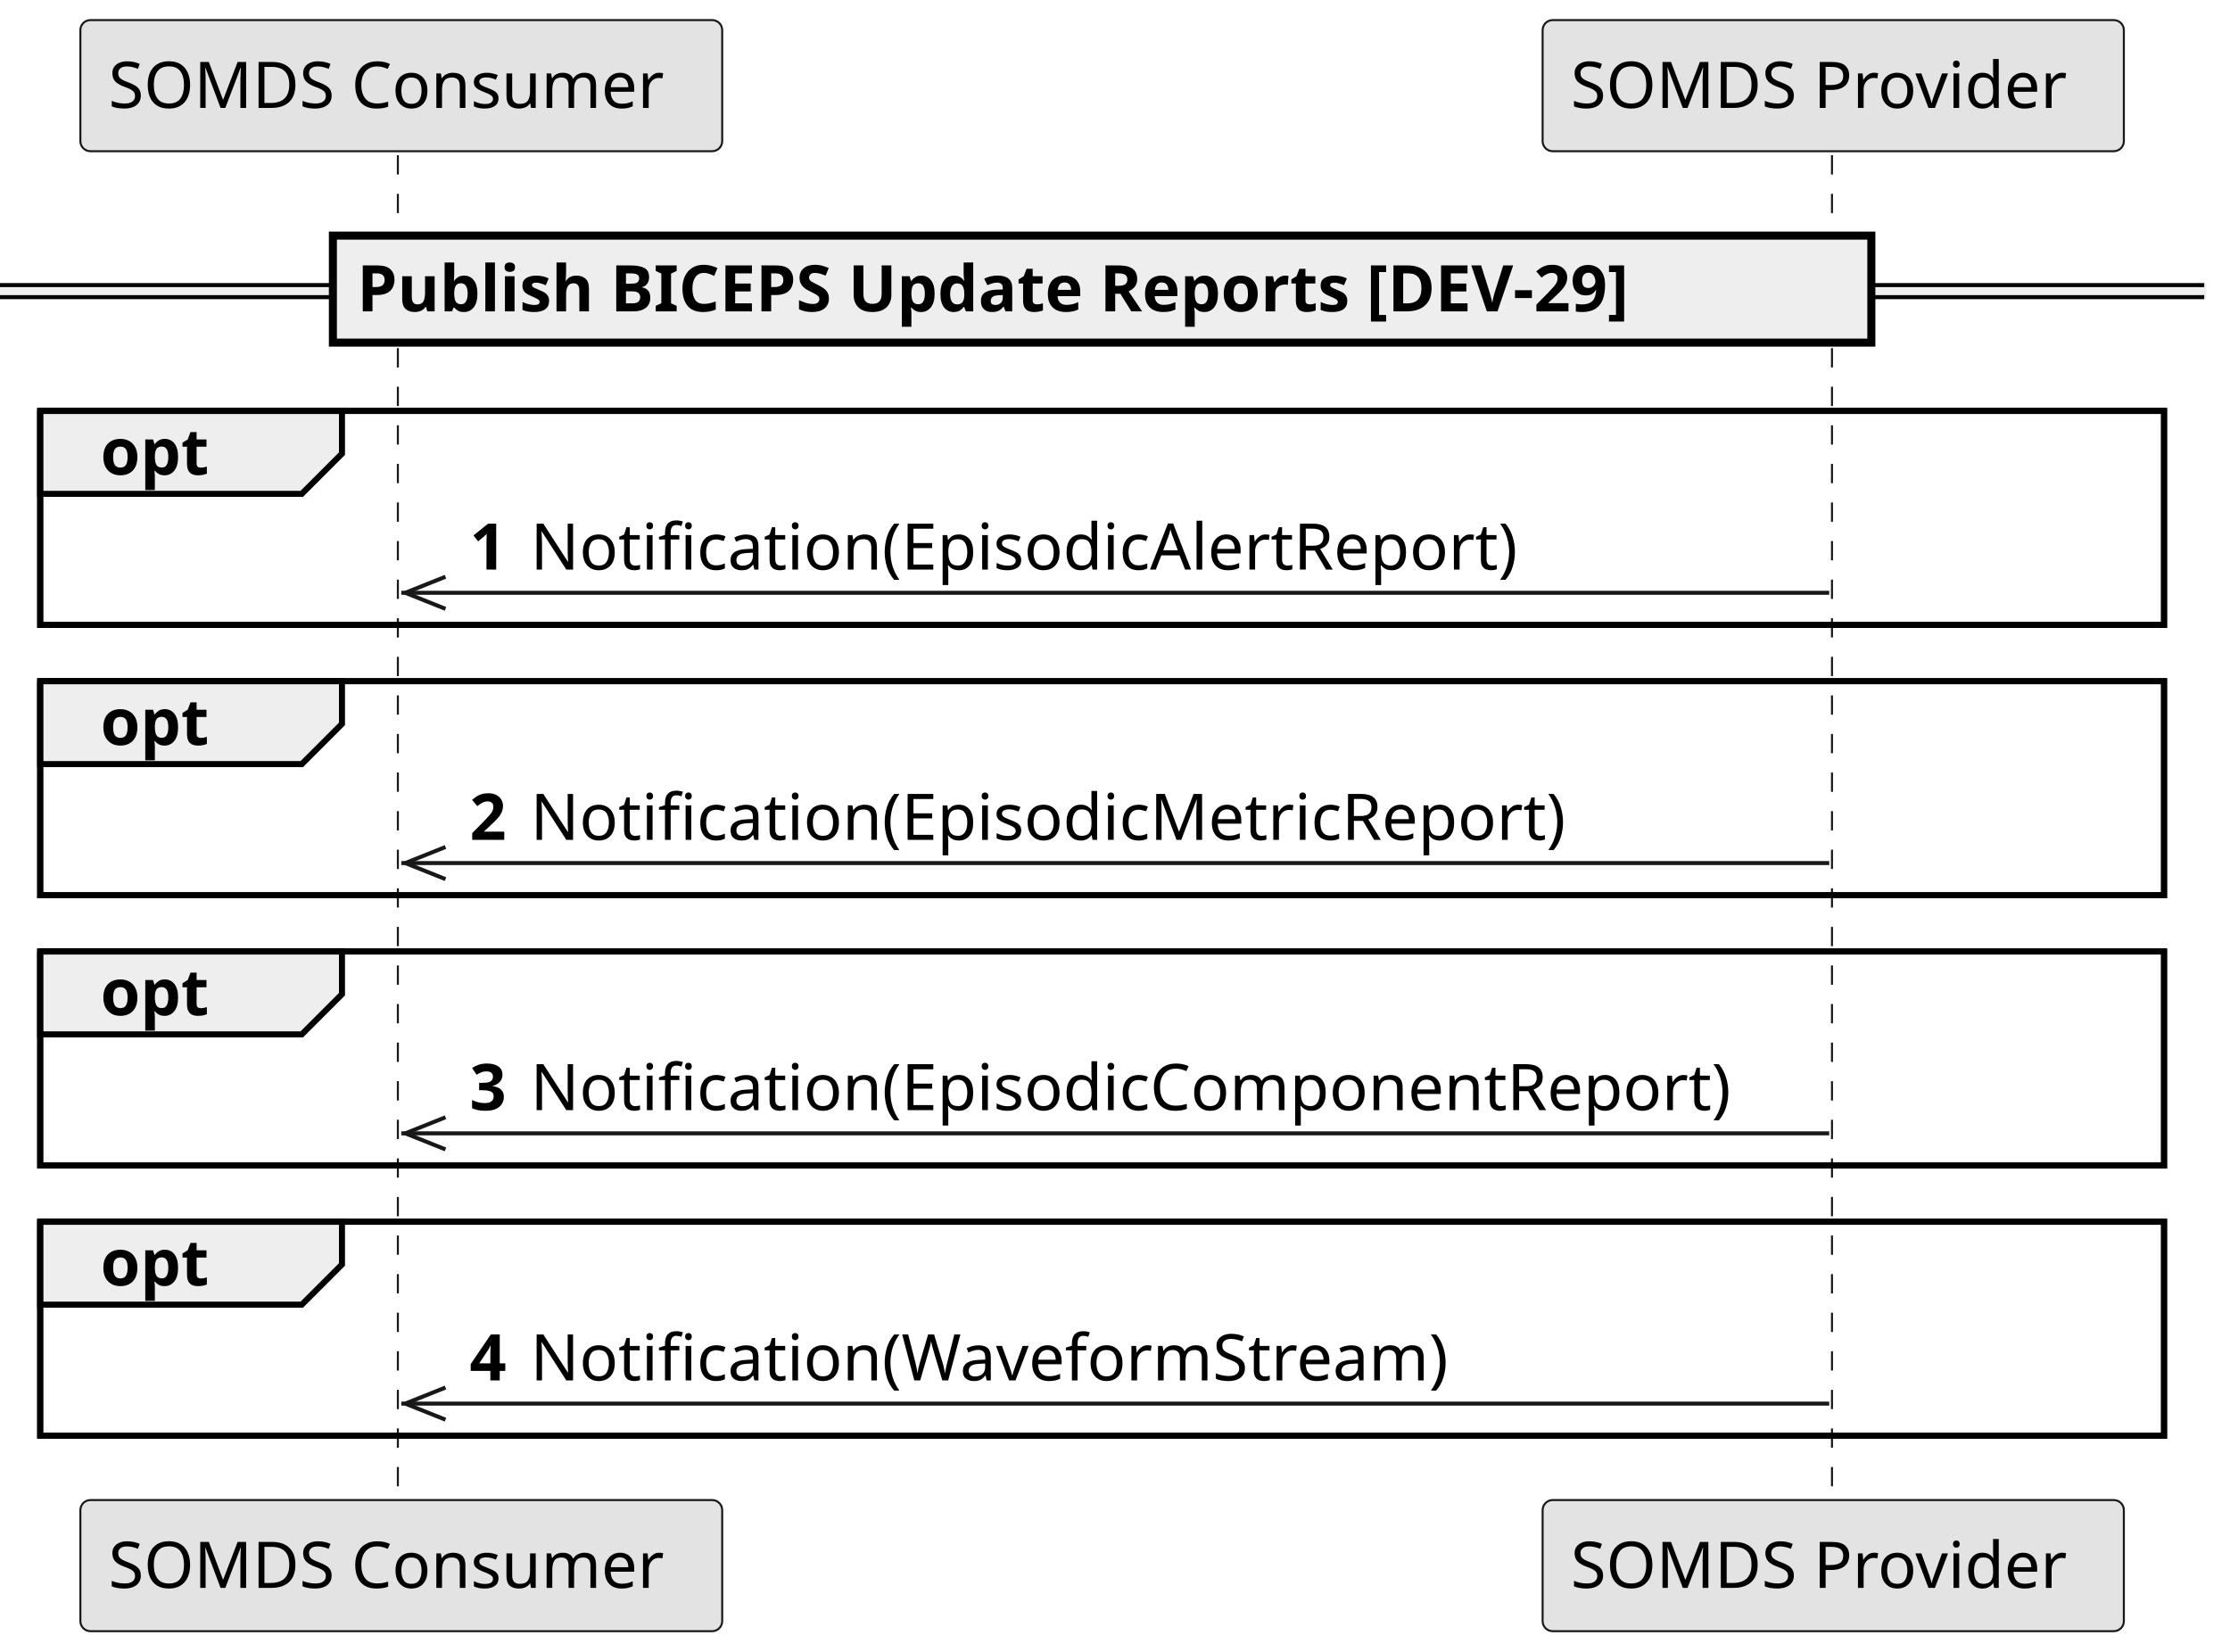
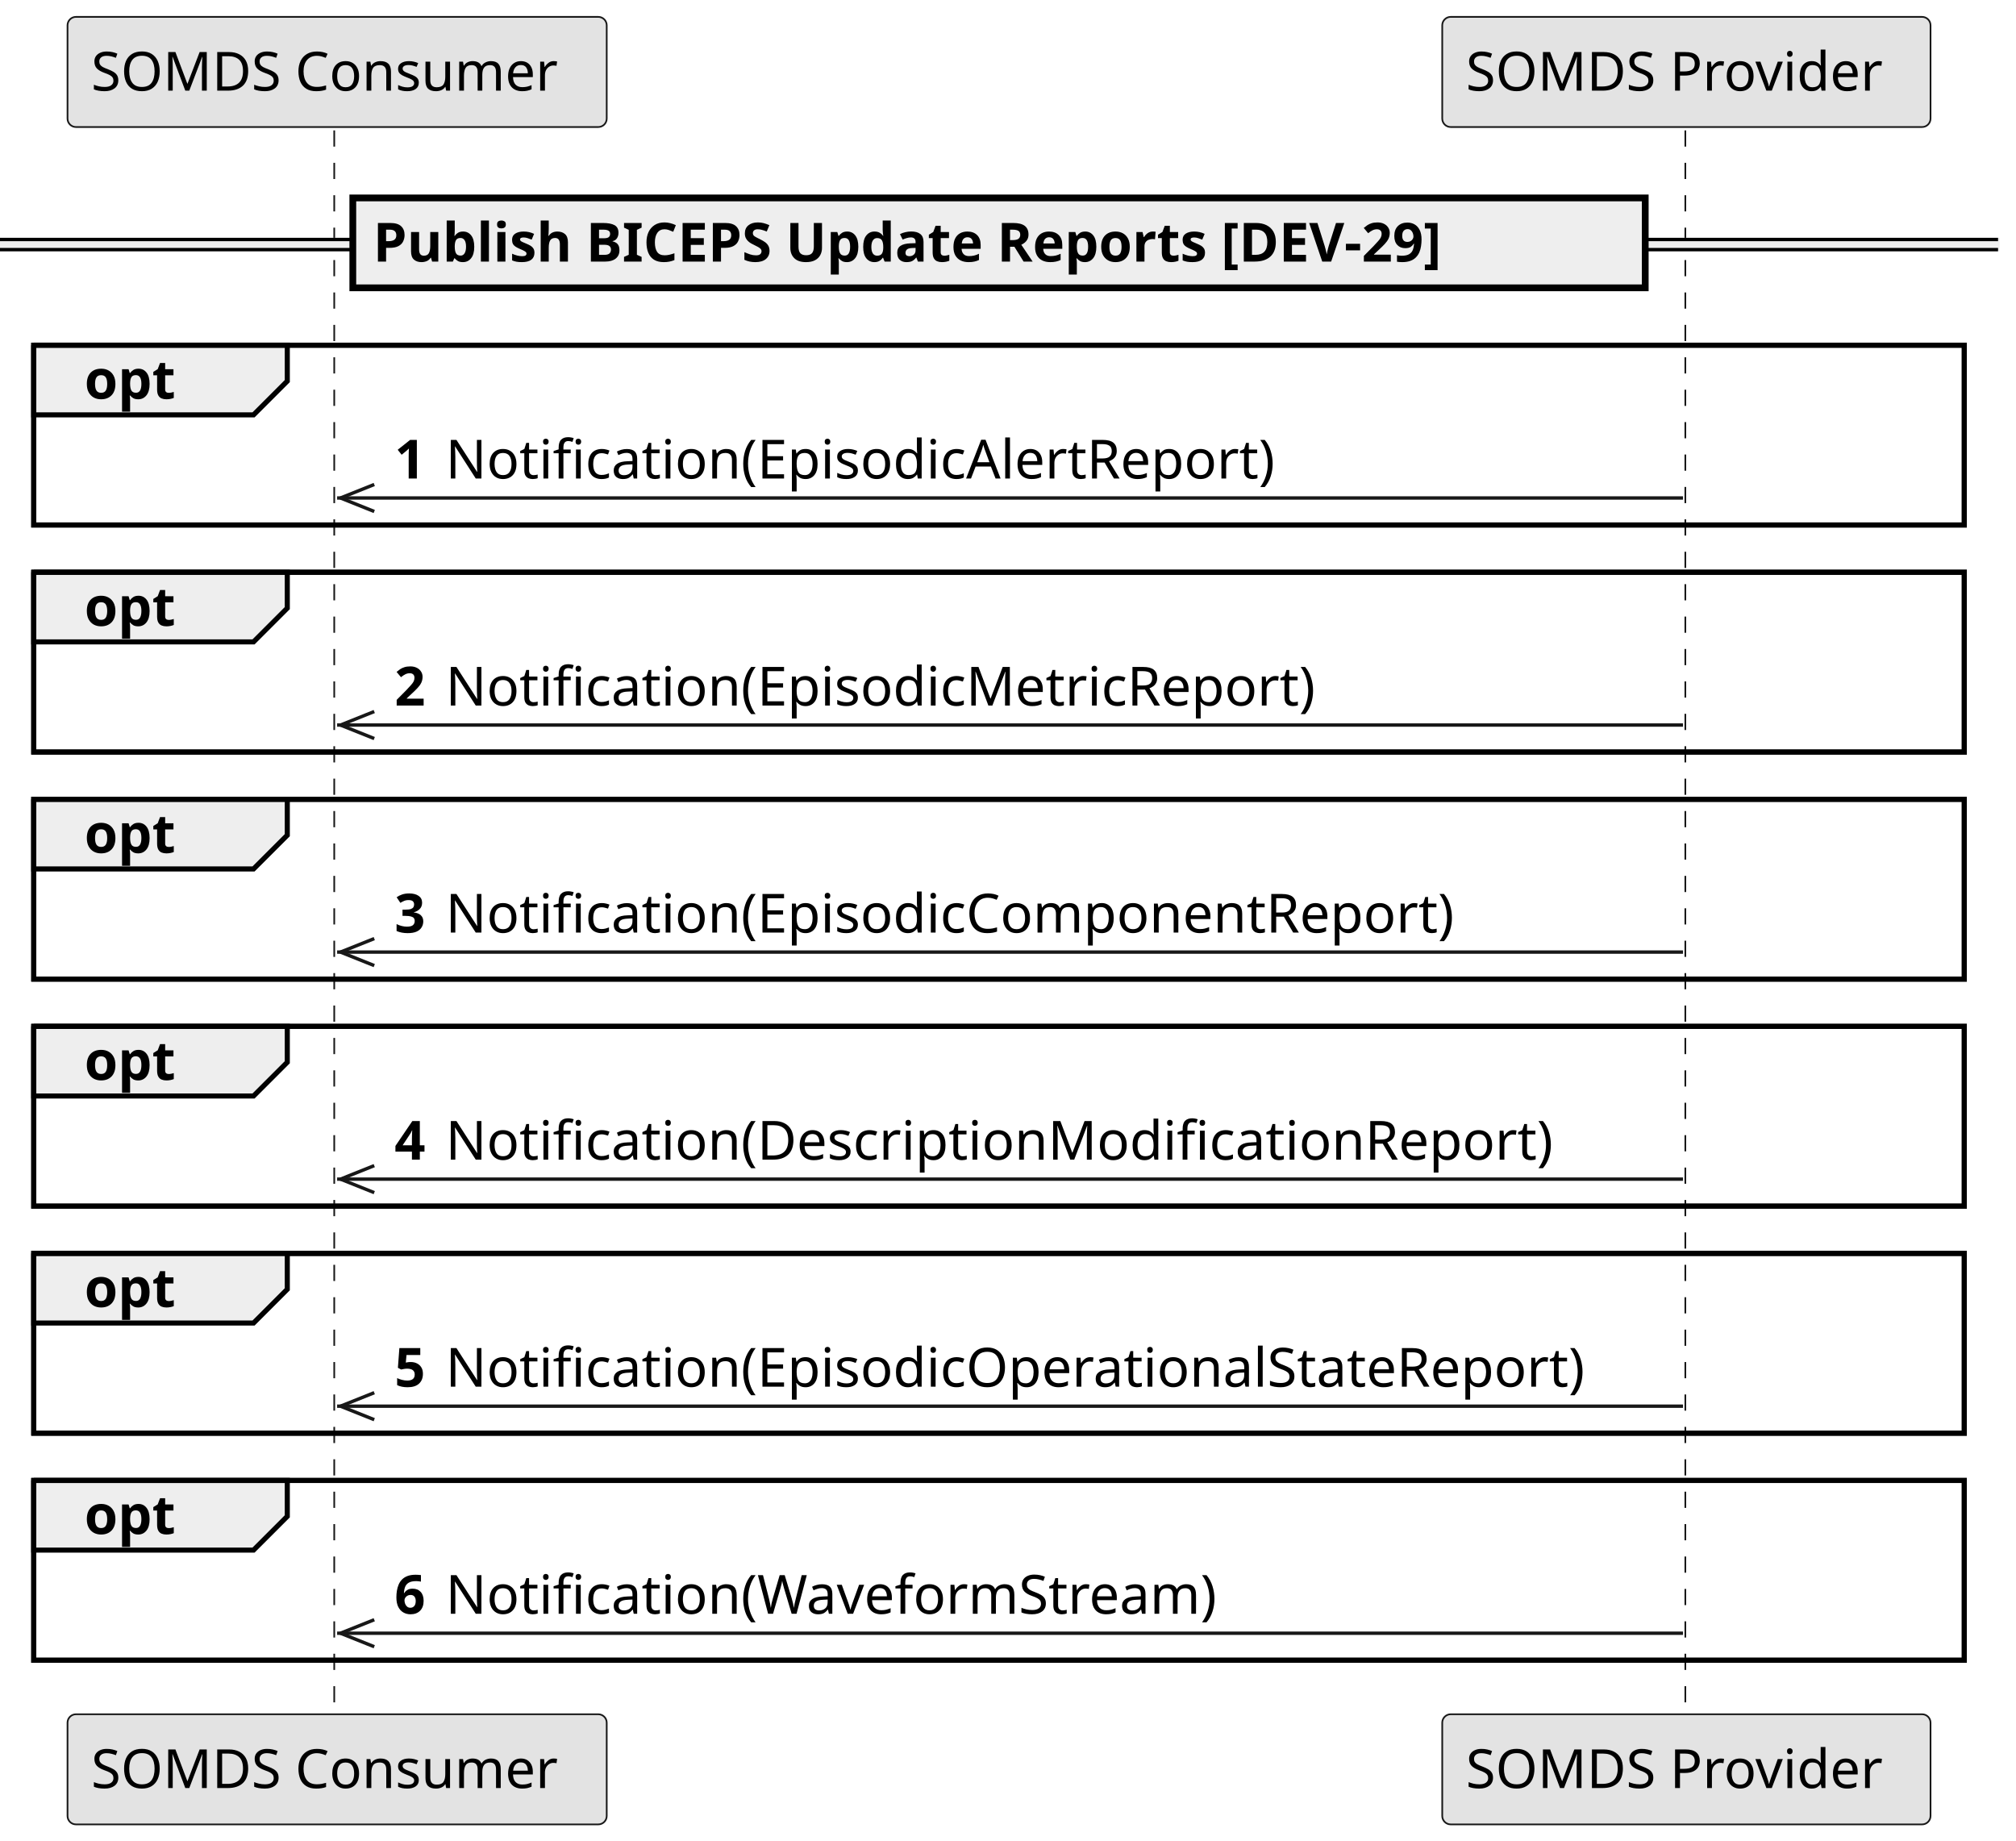
- <svg xmlns="http://www.w3.org/2000/svg" contentStyleType="text/css" height="428.125px" preserveAspectRatio="none" style="width:578px;height:428px;background:#FFFFFF;" version="1.1" viewBox="0 0 578 428" width="578.125px" zoomAndPan="magnify">
+ <svg xmlns="http://www.w3.org/2000/svg" contentStyleType="text/css" data-diagram-type="SEQUENCE" height="568.75px" preserveAspectRatio="none" style="width:622px;height:568px;background:#FFFFFF;" version="1.1" viewBox="0 0 622 568" width="622.917px" zoomAndPan="magnify">
  <defs />
  <g>
-     <rect fill="none" height="55.469" style="stroke:#000000;stroke-width:1.562;" width="550.488" x="10.417" y="106.51" />
-     <rect fill="none" height="55.469" style="stroke:#000000;stroke-width:1.562;" width="550.488" x="10.417" y="176.562" />
-     <rect fill="none" height="55.469" style="stroke:#000000;stroke-width:1.562;" width="550.488" x="10.417" y="246.615" />
-     <rect fill="none" height="55.469" style="stroke:#000000;stroke-width:1.562;" width="550.488" x="10.417" y="316.667" />
-     <line style="stroke:#181818;stroke-width:0.521;stroke-dasharray:5.0,5.0;" x1="103.125" x2="103.125" y1="40.234" y2="389.844" />
-     <line style="stroke:#181818;stroke-width:0.521;stroke-dasharray:5.0,5.0;" x1="474.837" x2="474.837" y1="40.234" y2="389.844" />
-     <rect fill="#E3E3E3" height="33.984" rx="2.604" ry="2.604" style="stroke:#181818;stroke-width:0.521;" width="166.357" x="20.833" y="5.208" />
-     <text fill="#000000" font-family="sans-serif" font-size="16.667" lengthAdjust="spacing" textLength="151.774" x="28.125" y="27.97">SOMDS Consumer</text>
-     <rect fill="#E3E3E3" height="33.984" rx="2.604" ry="2.604" style="stroke:#181818;stroke-width:0.521;" width="166.357" x="20.833" y="388.802" />
-     <text fill="#000000" font-family="sans-serif" font-size="16.667" lengthAdjust="spacing" textLength="151.774" x="28.125" y="411.564">SOMDS Consumer</text>
-     <rect fill="#E3E3E3" height="33.984" rx="2.604" ry="2.604" style="stroke:#181818;stroke-width:0.521;" width="150.651" x="399.837" y="5.208" />
-     <text fill="#000000" font-family="sans-serif" font-size="16.667" lengthAdjust="spacing" textLength="136.068" x="407.129" y="27.97">SOMDS Provider</text>
-     <rect fill="#E3E3E3" height="33.984" rx="2.604" ry="2.604" style="stroke:#181818;stroke-width:0.521;" width="150.651" x="399.837" y="388.802" />
-     <text fill="#000000" font-family="sans-serif" font-size="16.667" lengthAdjust="spacing" textLength="136.068" x="407.129" y="411.564">SOMDS Provider</text>
-     <rect fill="#EEEEEE" height="3.125" style="stroke:#EEEEEE;stroke-width:1.042;" width="571.322" x="0" y="73.893" />
-     <line style="stroke:#000000;stroke-width:1.042;" x1="0" x2="571.322" y1="73.893" y2="73.893" />
-     <line style="stroke:#000000;stroke-width:1.042;" x1="0" x2="571.322" y1="77.018" y2="77.018" />
-     <rect fill="#EEEEEE" height="27.734" style="stroke:#000000;stroke-width:2.083;" width="398.755" x="86.283" y="61.068" />
-     <text fill="#000000" font-family="sans-serif" font-size="16.667" font-weight="bold" lengthAdjust="spacing" textLength="384.171" x="92.533" y="80.705">Publish BICEPS Update Reports [DEV-29]</text>
-     <path d="M10.417,106.51 L88.639,106.51 L88.639,117.578 L78.223,127.995 L10.417,127.995 L10.417,106.51 " fill="#EEEEEE" style="stroke:#000000;stroke-width:1.562;" />
-     <rect fill="none" height="55.469" style="stroke:#000000;stroke-width:1.562;" width="550.488" x="10.417" y="106.51" />
+     <rect fill="none" height="55.469" style="stroke:#000000;stroke-width:1.562;" width="595.63" x="10.417" y="106.51" />
+     <rect fill="none" height="55.469" style="stroke:#000000;stroke-width:1.562;" width="595.63" x="10.417" y="176.562" />
+     <rect fill="none" height="55.469" style="stroke:#000000;stroke-width:1.562;" width="595.63" x="10.417" y="246.615" />
+     <rect fill="none" height="55.469" style="stroke:#000000;stroke-width:1.562;" width="595.63" x="10.417" y="316.667" />
+     <rect fill="none" height="55.469" style="stroke:#000000;stroke-width:1.562;" width="595.63" x="10.417" y="386.719" />
+     <rect fill="none" height="55.469" style="stroke:#000000;stroke-width:1.562;" width="595.63" x="10.417" y="456.771" />
+     <g>
+       <rect fill="#000000" fill-opacity="0" height="489.714" width="8.333" x="99.845" y="40.234" />
+       <line style="stroke:#181818;stroke-width:0.521;stroke-dasharray:5.0,5.0;" x1="103.125" x2="103.125" y1="40.234" y2="529.948" />
+     </g>
+     <g>
+       <rect fill="#000000" fill-opacity="0" height="489.714" width="8.333" x="516.138" y="40.234" />
+       <line style="stroke:#181818;stroke-width:0.521;stroke-dasharray:5.0,5.0;" x1="519.979" x2="519.979" y1="40.234" y2="529.948" />
+     </g>
+     <g class="participant participant-head" data-participant="consumer">
+       <rect fill="#E3E3E3" height="33.984" rx="2.604" ry="2.604" style="stroke:#181818;stroke-width:0.521;" width="166.357" x="20.833" y="5.208" />
+       <text fill="#000000" font-family="sans-serif" font-size="16.667" lengthAdjust="spacing" textLength="151.774" x="28.125" y="27.97">SOMDS Consumer</text>
+     </g>
+     <g class="participant participant-tail" data-participant="consumer">
+       <rect fill="#E3E3E3" height="33.984" rx="2.604" ry="2.604" style="stroke:#181818;stroke-width:0.521;" width="166.357" x="20.833" y="528.906" />
+       <text fill="#000000" font-family="sans-serif" font-size="16.667" lengthAdjust="spacing" textLength="151.774" x="28.125" y="551.668">SOMDS Consumer</text>
+     </g>
+     <g class="participant participant-head" data-participant="provider">
+       <rect fill="#E3E3E3" height="33.984" rx="2.604" ry="2.604" style="stroke:#181818;stroke-width:0.521;" width="150.651" x="444.979" y="5.208" />
+       <text fill="#000000" font-family="sans-serif" font-size="16.667" lengthAdjust="spacing" textLength="136.068" x="452.271" y="27.97">SOMDS Provider</text>
+     </g>
+     <g class="participant participant-tail" data-participant="provider">
+       <rect fill="#E3E3E3" height="33.984" rx="2.604" ry="2.604" style="stroke:#181818;stroke-width:0.521;" width="150.651" x="444.979" y="528.906" />
+       <text fill="#000000" font-family="sans-serif" font-size="16.667" lengthAdjust="spacing" textLength="136.068" x="452.271" y="551.668">SOMDS Provider</text>
+     </g>
+     <rect fill="#EEEEEE" height="3.125" style="stroke:#EEEEEE;stroke-width:1.042;" width="616.463" x="0" y="73.893" />
+     <line style="stroke:#000000;stroke-width:1.042;" x1="0" x2="616.463" y1="73.893" y2="73.893" />
+     <line style="stroke:#000000;stroke-width:1.042;" x1="0" x2="616.463" y1="77.018" y2="77.018" />
+     <rect fill="#EEEEEE" height="27.734" style="stroke:#000000;stroke-width:2.083;" width="398.755" x="108.854" y="61.068" />
+     <text fill="#000000" font-family="sans-serif" font-size="16.667" font-weight="bold" lengthAdjust="spacing" textLength="384.171" x="115.104" y="80.705">Publish BICEPS Update Reports [DEV-29]</text>
+     <path d="M10.417,106.51 L88.639,106.51 L88.639,117.578 L78.223,127.995 L10.417,127.995 L10.417,106.51" fill="#EEEEEE" style="stroke:#000000;stroke-width:1.562;" />
+     <rect fill="none" height="55.469" style="stroke:#000000;stroke-width:1.562;" width="595.63" x="10.417" y="106.51" />
    <text fill="#000000" font-family="sans-serif" font-size="16.667" font-weight="bold" lengthAdjust="spacing" textLength="31.348" x="26.042" y="123.022">opt</text>
-     <line style="stroke:#181818;stroke-width:1.042;" x1="105.054" x2="115.47" y1="153.646" y2="149.479" />
-     <line style="stroke:#181818;stroke-width:1.042;" x1="105.054" x2="115.47" y1="153.646" y2="157.812" />
-     <line style="stroke:#181818;stroke-width:1.042;" x1="104.012" x2="474.121" y1="153.646" y2="153.646" />
-     <text fill="#000000" font-family="sans-serif" font-size="16.667" font-weight="bold" lengthAdjust="spacing" textLength="11.597" x="121.72" y="147.632">1</text>
-     <text fill="#000000" font-family="sans-serif" font-size="16.667" lengthAdjust="spacing" textLength="273.299" x="137.484" y="147.632">Notification(EpisodicAlertReport)</text>
-     <path d="M10.417,176.562 L88.639,176.562 L88.639,187.63 L78.223,198.047 L10.417,198.047 L10.417,176.562 " fill="#EEEEEE" style="stroke:#000000;stroke-width:1.562;" />
-     <rect fill="none" height="55.469" style="stroke:#000000;stroke-width:1.562;" width="550.488" x="10.417" y="176.562" />
+     <g class="message" data-participant-1="provider" data-participant-2="consumer">
+       <line style="stroke:#181818;stroke-width:1.042;" x1="105.054" x2="115.47" y1="153.646" y2="149.479" />
+       <line style="stroke:#181818;stroke-width:1.042;" x1="105.054" x2="115.47" y1="153.646" y2="157.812" />
+       <line style="stroke:#181818;stroke-width:1.042;" x1="104.012" x2="519.263" y1="153.646" y2="153.646" />
+       <text fill="#000000" font-family="sans-serif" font-size="16.667" font-weight="bold" lengthAdjust="spacing" textLength="11.597" x="121.72" y="147.632">1</text>
+       <text fill="#000000" font-family="sans-serif" font-size="16.667" lengthAdjust="spacing" textLength="273.299" x="137.484" y="147.632">Notification(EpisodicAlertReport)</text>
+     </g>
+     <path d="M10.417,176.562 L88.639,176.562 L88.639,187.63 L78.223,198.047 L10.417,198.047 L10.417,176.562" fill="#EEEEEE" style="stroke:#000000;stroke-width:1.562;" />
+     <rect fill="none" height="55.469" style="stroke:#000000;stroke-width:1.562;" width="595.63" x="10.417" y="176.562" />
    <text fill="#000000" font-family="sans-serif" font-size="16.667" font-weight="bold" lengthAdjust="spacing" textLength="31.348" x="26.042" y="193.075">opt</text>
-     <line style="stroke:#181818;stroke-width:1.042;" x1="105.054" x2="115.47" y1="223.698" y2="219.531" />
-     <line style="stroke:#181818;stroke-width:1.042;" x1="105.054" x2="115.47" y1="223.698" y2="227.865" />
-     <line style="stroke:#181818;stroke-width:1.042;" x1="104.012" x2="474.121" y1="223.698" y2="223.698" />
-     <text fill="#000000" font-family="sans-serif" font-size="16.667" font-weight="bold" lengthAdjust="spacing" textLength="11.597" x="121.72" y="217.684">2</text>
-     <text fill="#000000" font-family="sans-serif" font-size="16.667" lengthAdjust="spacing" textLength="285.441" x="137.484" y="217.684">Notification(EpisodicMetricReport)</text>
-     <path d="M10.417,246.615 L88.639,246.615 L88.639,257.682 L78.223,268.099 L10.417,268.099 L10.417,246.615 " fill="#EEEEEE" style="stroke:#000000;stroke-width:1.562;" />
-     <rect fill="none" height="55.469" style="stroke:#000000;stroke-width:1.562;" width="550.488" x="10.417" y="246.615" />
+     <g class="message" data-participant-1="provider" data-participant-2="consumer">
+       <line style="stroke:#181818;stroke-width:1.042;" x1="105.054" x2="115.47" y1="223.698" y2="219.531" />
+       <line style="stroke:#181818;stroke-width:1.042;" x1="105.054" x2="115.47" y1="223.698" y2="227.865" />
+       <line style="stroke:#181818;stroke-width:1.042;" x1="104.012" x2="519.263" y1="223.698" y2="223.698" />
+       <text fill="#000000" font-family="sans-serif" font-size="16.667" font-weight="bold" lengthAdjust="spacing" textLength="11.597" x="121.72" y="217.684">2</text>
+       <text fill="#000000" font-family="sans-serif" font-size="16.667" lengthAdjust="spacing" textLength="285.441" x="137.484" y="217.684">Notification(EpisodicMetricReport)</text>
+     </g>
+     <path d="M10.417,246.615 L88.639,246.615 L88.639,257.682 L78.223,268.099 L10.417,268.099 L10.417,246.615" fill="#EEEEEE" style="stroke:#000000;stroke-width:1.562;" />
+     <rect fill="none" height="55.469" style="stroke:#000000;stroke-width:1.562;" width="595.63" x="10.417" y="246.615" />
    <text fill="#000000" font-family="sans-serif" font-size="16.667" font-weight="bold" lengthAdjust="spacing" textLength="31.348" x="26.042" y="263.127">opt</text>
-     <line style="stroke:#181818;stroke-width:1.042;" x1="105.054" x2="115.47" y1="293.75" y2="289.583" />
-     <line style="stroke:#181818;stroke-width:1.042;" x1="105.054" x2="115.47" y1="293.75" y2="297.917" />
-     <line style="stroke:#181818;stroke-width:1.042;" x1="104.012" x2="474.121" y1="293.75" y2="293.75" />
-     <text fill="#000000" font-family="sans-serif" font-size="16.667" font-weight="bold" lengthAdjust="spacing" textLength="11.597" x="121.72" y="287.736">3</text>
-     <text fill="#000000" font-family="sans-serif" font-size="16.667" lengthAdjust="spacing" textLength="330.387" x="137.484" y="287.736">Notification(EpisodicComponentReport)</text>
-     <path d="M10.417,316.667 L88.639,316.667 L88.639,327.734 L78.223,338.151 L10.417,338.151 L10.417,316.667 " fill="#EEEEEE" style="stroke:#000000;stroke-width:1.562;" />
-     <rect fill="none" height="55.469" style="stroke:#000000;stroke-width:1.562;" width="550.488" x="10.417" y="316.667" />
+     <g class="message" data-participant-1="provider" data-participant-2="consumer">
+       <line style="stroke:#181818;stroke-width:1.042;" x1="105.054" x2="115.47" y1="293.75" y2="289.583" />
+       <line style="stroke:#181818;stroke-width:1.042;" x1="105.054" x2="115.47" y1="293.75" y2="297.917" />
+       <line style="stroke:#181818;stroke-width:1.042;" x1="104.012" x2="519.263" y1="293.75" y2="293.75" />
+       <text fill="#000000" font-family="sans-serif" font-size="16.667" font-weight="bold" lengthAdjust="spacing" textLength="11.597" x="121.72" y="287.736">3</text>
+       <text fill="#000000" font-family="sans-serif" font-size="16.667" lengthAdjust="spacing" textLength="330.387" x="137.484" y="287.736">Notification(EpisodicComponentReport)</text>
+     </g>
+     <path d="M10.417,316.667 L88.639,316.667 L88.639,327.734 L78.223,338.151 L10.417,338.151 L10.417,316.667" fill="#EEEEEE" style="stroke:#000000;stroke-width:1.562;" />
+     <rect fill="none" height="55.469" style="stroke:#000000;stroke-width:1.562;" width="595.63" x="10.417" y="316.667" />
    <text fill="#000000" font-family="sans-serif" font-size="16.667" font-weight="bold" lengthAdjust="spacing" textLength="31.348" x="26.042" y="333.179">opt</text>
-     <line style="stroke:#181818;stroke-width:1.042;" x1="105.054" x2="115.47" y1="363.802" y2="359.635" />
-     <line style="stroke:#181818;stroke-width:1.042;" x1="105.054" x2="115.47" y1="363.802" y2="367.969" />
-     <line style="stroke:#181818;stroke-width:1.042;" x1="104.012" x2="474.121" y1="363.802" y2="363.802" />
-     <text fill="#000000" font-family="sans-serif" font-size="16.667" font-weight="bold" lengthAdjust="spacing" textLength="11.597" x="121.72" y="357.788">4</text>
-     <text fill="#000000" font-family="sans-serif" font-size="16.667" lengthAdjust="spacing" textLength="255.265" x="137.484" y="357.788">Notification(WaveformStream)</text>
+     <g class="message" data-participant-1="provider" data-participant-2="consumer">
+       <line style="stroke:#181818;stroke-width:1.042;" x1="105.054" x2="115.47" y1="363.802" y2="359.635" />
+       <line style="stroke:#181818;stroke-width:1.042;" x1="105.054" x2="115.47" y1="363.802" y2="367.969" />
+       <line style="stroke:#181818;stroke-width:1.042;" x1="104.012" x2="519.263" y1="363.802" y2="363.802" />
+       <text fill="#000000" font-family="sans-serif" font-size="16.667" font-weight="bold" lengthAdjust="spacing" textLength="11.597" x="121.72" y="357.788">4</text>
+       <text fill="#000000" font-family="sans-serif" font-size="16.667" lengthAdjust="spacing" textLength="361.141" x="137.484" y="357.788">Notification(DescriptionModificationReport)</text>
+     </g>
+     <path d="M10.417,386.719 L88.639,386.719 L88.639,397.786 L78.223,408.203 L10.417,408.203 L10.417,386.719" fill="#EEEEEE" style="stroke:#000000;stroke-width:1.562;" />
+     <rect fill="none" height="55.469" style="stroke:#000000;stroke-width:1.562;" width="595.63" x="10.417" y="386.719" />
+     <text fill="#000000" font-family="sans-serif" font-size="16.667" font-weight="bold" lengthAdjust="spacing" textLength="31.348" x="26.042" y="403.231">opt</text>
+     <g class="message" data-participant-1="provider" data-participant-2="consumer">
+       <line style="stroke:#181818;stroke-width:1.042;" x1="105.054" x2="115.47" y1="433.854" y2="429.688" />
+       <line style="stroke:#181818;stroke-width:1.042;" x1="105.054" x2="115.47" y1="433.854" y2="438.021" />
+       <line style="stroke:#181818;stroke-width:1.042;" x1="104.012" x2="519.263" y1="433.854" y2="433.854" />
+       <text fill="#000000" font-family="sans-serif" font-size="16.667" font-weight="bold" lengthAdjust="spacing" textLength="11.597" x="121.72" y="427.84">5</text>
+       <text fill="#000000" font-family="sans-serif" font-size="16.667" lengthAdjust="spacing" textLength="375.529" x="137.484" y="427.84">Notification(EpisodicOperationalStateReport)</text>
+     </g>
+     <path d="M10.417,456.771 L88.639,456.771 L88.639,467.839 L78.223,478.255 L10.417,478.255 L10.417,456.771" fill="#EEEEEE" style="stroke:#000000;stroke-width:1.562;" />
+     <rect fill="none" height="55.469" style="stroke:#000000;stroke-width:1.562;" width="595.63" x="10.417" y="456.771" />
+     <text fill="#000000" font-family="sans-serif" font-size="16.667" font-weight="bold" lengthAdjust="spacing" textLength="31.348" x="26.042" y="473.283">opt</text>
+     <g class="message" data-participant-1="provider" data-participant-2="consumer">
+       <line style="stroke:#181818;stroke-width:1.042;" x1="105.054" x2="115.47" y1="503.906" y2="499.74" />
+       <line style="stroke:#181818;stroke-width:1.042;" x1="105.054" x2="115.47" y1="503.906" y2="508.073" />
+       <line style="stroke:#181818;stroke-width:1.042;" x1="104.012" x2="519.263" y1="503.906" y2="503.906" />
+       <text fill="#000000" font-family="sans-serif" font-size="16.667" font-weight="bold" lengthAdjust="spacing" textLength="11.597" x="121.72" y="497.892">6</text>
+       <text fill="#000000" font-family="sans-serif" font-size="16.667" lengthAdjust="spacing" textLength="255.265" x="137.484" y="497.892">Notification(WaveformStream)</text>
+     </g>
  </g>
</svg>
